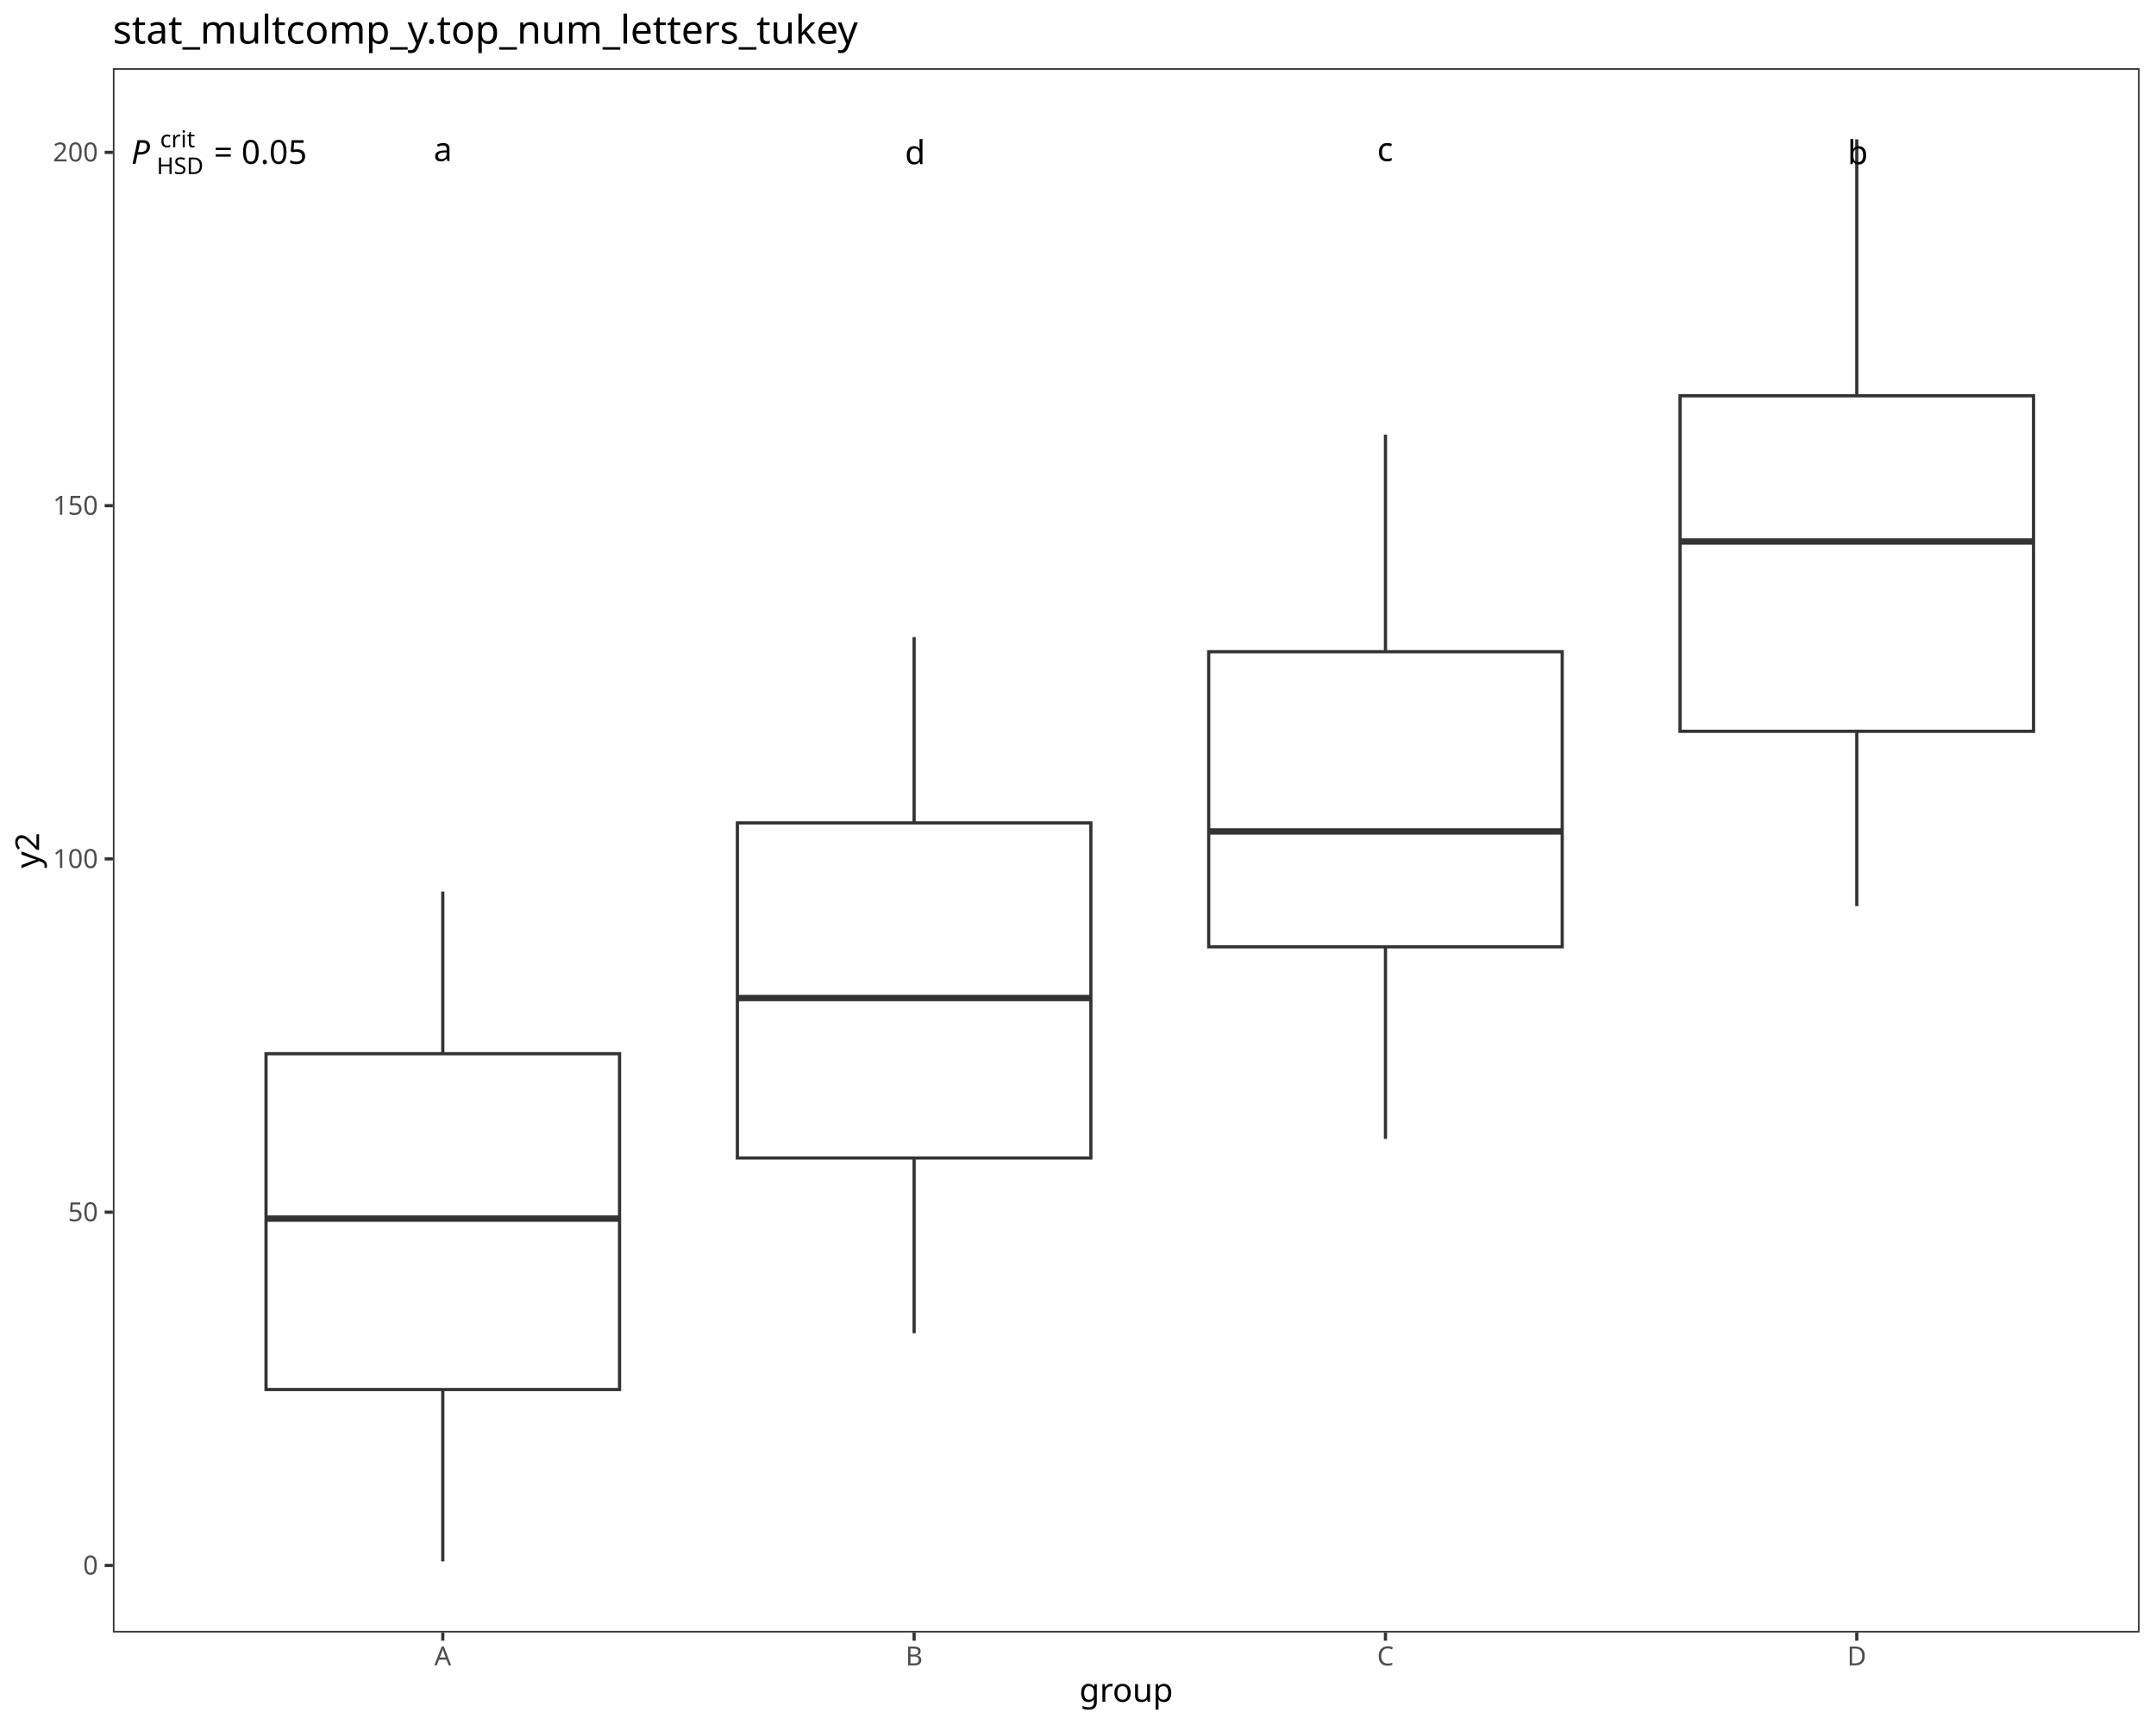
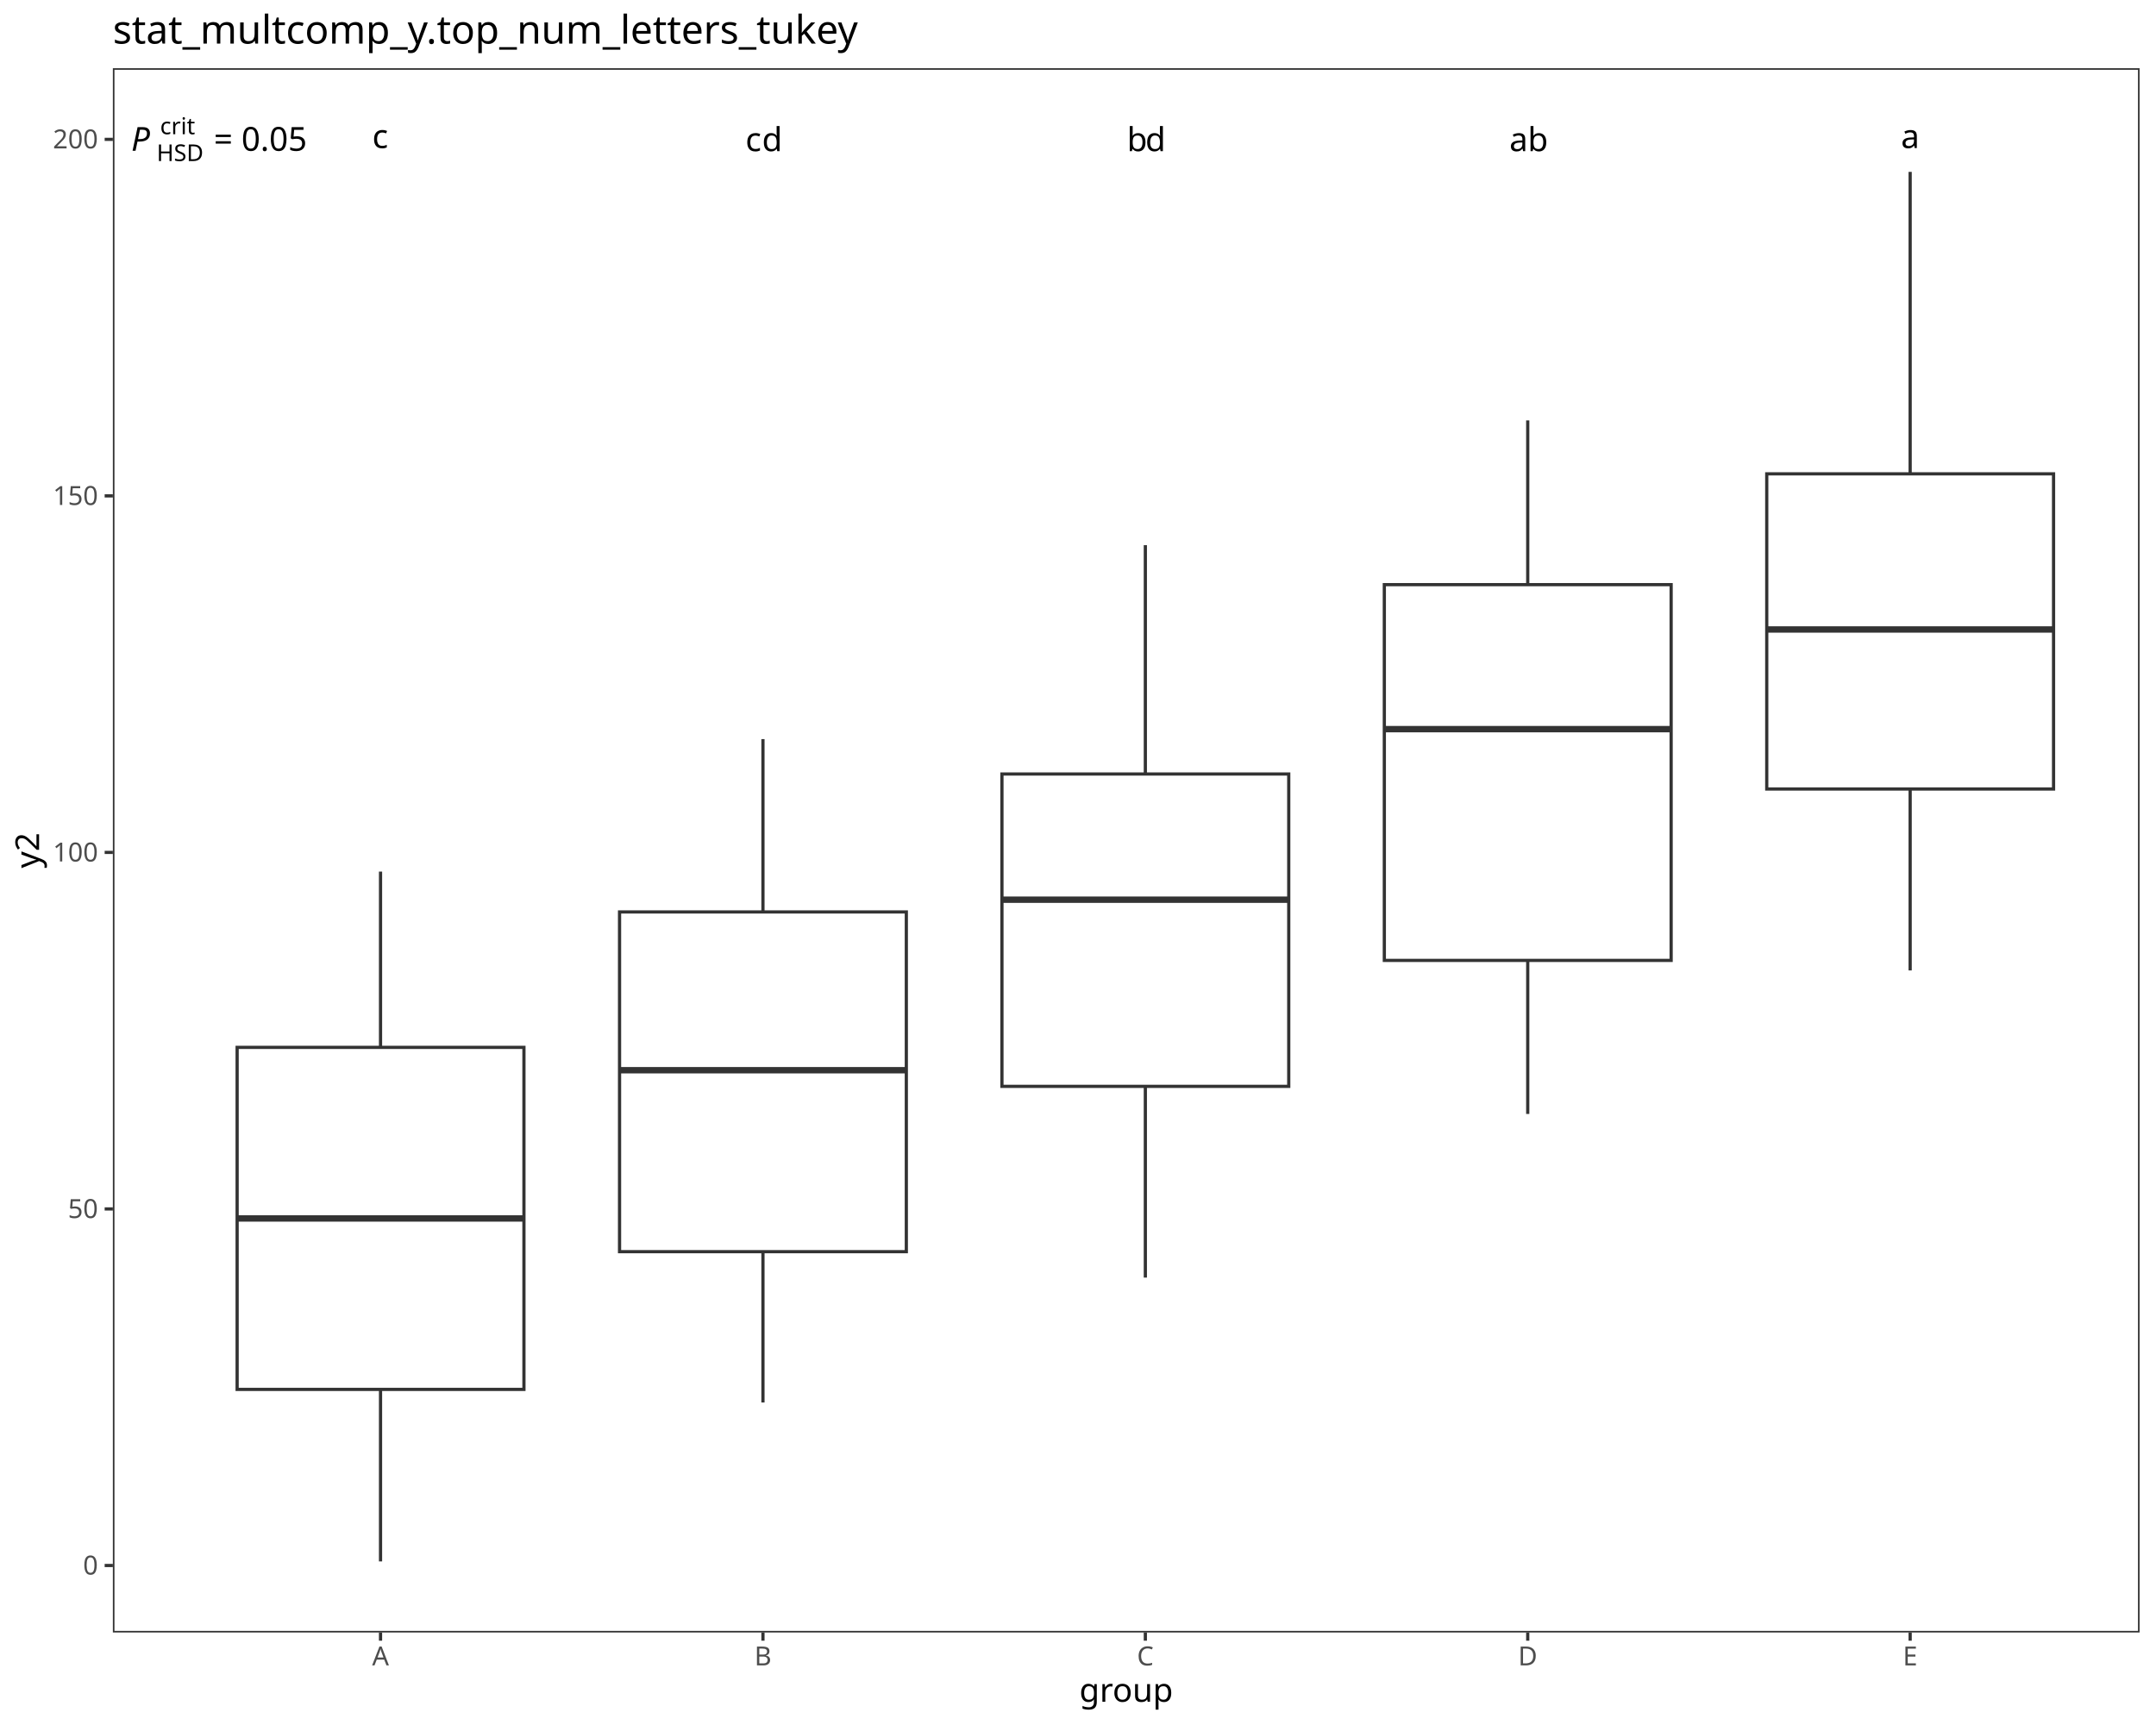
<svg xmlns="http://www.w3.org/2000/svg" class="svglite" data-engine-version="2.0" width="720.00pt" height="576.00pt" viewBox="0 0 720.00 576.00">
  <defs>
    <style type="text/css">
    .svglite line, .svglite polyline, .svglite polygon, .svglite path, .svglite rect, .svglite circle {
      fill: none;
      stroke: #000000;
      stroke-linecap: round;
      stroke-linejoin: round;
      stroke-miterlimit: 10.00;
    }
  </style>
  </defs>
  <rect width="100%" height="100%" style="stroke: none; fill: #FFFFFF;" />
  <defs>
    <clipPath id="cpMC4wMHw3MjAuMDB8MC4wMHw1NzYuMDA=">
      <rect x="0.00" y="0.00" width="720.00" height="576.00" />
    </clipPath>
  </defs>
  <g clip-path="url(#cpMC4wMHw3MjAuMDB8MC4wMHw1NzYuMDA=)">
    <rect x="0.00" y="0.00" width="720.00" height="576.00" style="stroke-width: 1.07; stroke: #FFFFFF; fill: #FFFFFF;" />
  </g>
  <defs>
    <clipPath id="cpMzcuNjl8NzE0LjUyfDIyLjc4fDU0NS4xMQ==">
      <rect x="37.69" y="22.78" width="676.83" height="522.33" />
    </clipPath>
  </defs>
  <g clip-path="url(#cpMzcuNjl8NzE0LjUyfDIyLjc4fDU0NS4xMQ==)">
    <rect x="37.69" y="22.78" width="676.83" height="522.33" style="stroke-width: 1.07; stroke: none; fill: #FFFFFF;" />
-     <line x1="147.87" y1="351.85" x2="147.87" y2="297.70" style="stroke-width: 1.07; stroke: #333333; stroke-linecap: butt;" />
-     <line x1="147.87" y1="463.98" x2="147.87" y2="521.37" style="stroke-width: 1.07; stroke: #333333; stroke-linecap: butt;" />
-     <polygon points="88.84,351.85 88.84,463.98 206.90,463.98 206.90,351.85 88.84,351.85 " style="stroke-width: 1.07; stroke: #333333; stroke-linecap: butt; stroke-linejoin: miter; fill: #FFFFFF;" />
-     <line x1="88.84" y1="406.91" x2="206.90" y2="406.91" style="stroke-width: 2.13; stroke: #333333; stroke-linecap: butt; stroke-linejoin: miter;" />
-     <line x1="305.27" y1="274.78" x2="305.27" y2="212.74" style="stroke-width: 1.07; stroke: #333333; stroke-linecap: butt;" />
-     <line x1="305.27" y1="386.67" x2="305.27" y2="445.19" style="stroke-width: 1.07; stroke: #333333; stroke-linecap: butt;" />
-     <polygon points="246.25,274.78 246.25,386.67 364.30,386.67 364.30,274.78 246.25,274.78 " style="stroke-width: 1.07; stroke: #333333; stroke-linecap: butt; stroke-linejoin: miter; fill: #FFFFFF;" />
-     <line x1="246.25" y1="333.26" x2="364.30" y2="333.26" style="stroke-width: 2.13; stroke: #333333; stroke-linecap: butt; stroke-linejoin: miter;" />
-     <line x1="462.68" y1="217.62" x2="462.68" y2="145.14" style="stroke-width: 1.07; stroke: #333333; stroke-linecap: butt;" />
-     <line x1="462.68" y1="316.15" x2="462.68" y2="380.29" style="stroke-width: 1.07; stroke: #333333; stroke-linecap: butt;" />
-     <polygon points="403.65,217.62 403.65,316.15 521.70,316.15 521.70,217.62 403.65,217.62 " style="stroke-width: 1.07; stroke: #333333; stroke-linecap: butt; stroke-linejoin: miter; fill: #FFFFFF;" />
-     <line x1="403.65" y1="277.62" x2="521.70" y2="277.62" style="stroke-width: 2.13; stroke: #333333; stroke-linecap: butt; stroke-linejoin: miter;" />
-     <line x1="620.08" y1="132.16" x2="620.08" y2="46.53" style="stroke-width: 1.07; stroke: #333333; stroke-linecap: butt;" />
-     <line x1="620.08" y1="244.19" x2="620.08" y2="302.55" style="stroke-width: 1.07; stroke: #333333; stroke-linecap: butt;" />
-     <polygon points="561.05,132.16 561.05,244.19 679.10,244.19 679.10,132.16 561.05,132.16 " style="stroke-width: 1.07; stroke: #333333; stroke-linecap: butt; stroke-linejoin: miter; fill: #FFFFFF;" />
-     <line x1="561.05" y1="180.82" x2="679.10" y2="180.82" style="stroke-width: 2.13; stroke: #333333; stroke-linecap: butt; stroke-linejoin: miter;" />
-     <text x="37.69" y="54.70" style="font-size: 11.04px; font-family: sans;" textLength="6.13px" lengthAdjust="spacingAndGlyphs">  </text>
-     <text x="43.82" y="54.70" style="font-size: 11.04px; font-style: italic; font-family: sans;" textLength="7.37px" lengthAdjust="spacingAndGlyphs">P</text>
-     <text x="52.33" y="58.12" style="font-size: 7.73px; font-family: sans;" textLength="16.32px" lengthAdjust="spacingAndGlyphs">HSD</text>
-     <text x="53.47" y="49.16" style="font-size: 7.73px; font-family: sans;" textLength="10.30px" lengthAdjust="spacingAndGlyphs">crit</text>
-     <text x="68.65" y="54.70" style="font-size: 11.04px; font-family: sans;" textLength="2.76px" lengthAdjust="spacingAndGlyphs"> </text>
-     <text x="71.41" y="54.70" style="font-size: 11.04px; font-family: sans;" textLength="6.45px" lengthAdjust="spacingAndGlyphs">=</text>
-     <text x="77.86" y="54.70" style="font-size: 11.04px; font-family: sans;" textLength="2.76px" lengthAdjust="spacingAndGlyphs"> </text>
-     <text x="80.62" y="54.70" style="font-size: 11.04px; font-family: sans;" textLength="21.49px" lengthAdjust="spacingAndGlyphs">0.05</text>
-     <text x="144.80" y="53.79" style="font-size: 11.04px; font-family: sans;" textLength="6.14px" lengthAdjust="spacingAndGlyphs">a</text>
-     <text x="302.20" y="54.82" style="font-size: 11.04px; font-family: sans;" textLength="6.14px" lengthAdjust="spacingAndGlyphs">d</text>
-     <text x="459.91" y="53.79" style="font-size: 11.04px; font-family: sans;" textLength="5.52px" lengthAdjust="spacingAndGlyphs">c</text>
-     <text x="617.01" y="54.82" style="font-size: 11.04px; font-family: sans;" textLength="6.14px" lengthAdjust="spacingAndGlyphs">b</text>
+     <line x1="127.08" y1="349.73" x2="127.08" y2="291.04" style="stroke-width: 1.07; stroke: #333333; stroke-linecap: butt;" />
+     <line x1="127.08" y1="463.94" x2="127.08" y2="521.37" style="stroke-width: 1.07; stroke: #333333; stroke-linecap: butt;" />
+     <polygon points="79.19,349.73 79.19,463.94 174.97,463.94 174.97,349.73 79.19,349.73 " style="stroke-width: 1.07; stroke: #333333; stroke-linecap: butt; stroke-linejoin: miter; fill: #FFFFFF;" />
+     <line x1="79.19" y1="406.86" x2="174.97" y2="406.86" style="stroke-width: 2.13; stroke: #333333; stroke-linecap: butt; stroke-linejoin: miter;" />
+     <line x1="254.79" y1="304.51" x2="254.79" y2="246.80" style="stroke-width: 1.07; stroke: #333333; stroke-linecap: butt;" />
+     <line x1="254.79" y1="417.95" x2="254.79" y2="468.30" style="stroke-width: 1.07; stroke: #333333; stroke-linecap: butt;" />
+     <polygon points="206.90,304.51 206.90,417.95 302.67,417.95 302.67,304.51 206.90,304.51 " style="stroke-width: 1.07; stroke: #333333; stroke-linecap: butt; stroke-linejoin: miter; fill: #FFFFFF;" />
+     <line x1="206.90" y1="357.36" x2="302.67" y2="357.36" style="stroke-width: 2.13; stroke: #333333; stroke-linecap: butt; stroke-linejoin: miter;" />
+     <line x1="382.49" y1="258.45" x2="382.49" y2="182.03" style="stroke-width: 1.07; stroke: #333333; stroke-linecap: butt;" />
+     <line x1="382.49" y1="362.75" x2="382.49" y2="426.61" style="stroke-width: 1.07; stroke: #333333; stroke-linecap: butt;" />
+     <polygon points="334.60,258.45 334.60,362.75 430.38,362.75 430.38,258.45 334.60,258.45 " style="stroke-width: 1.07; stroke: #333333; stroke-linecap: butt; stroke-linejoin: miter; fill: #FFFFFF;" />
+     <line x1="334.60" y1="300.42" x2="430.38" y2="300.42" style="stroke-width: 2.13; stroke: #333333; stroke-linecap: butt; stroke-linejoin: miter;" />
+     <line x1="510.19" y1="195.22" x2="510.19" y2="140.37" style="stroke-width: 1.07; stroke: #333333; stroke-linecap: butt;" />
+     <line x1="510.19" y1="320.69" x2="510.19" y2="371.96" style="stroke-width: 1.07; stroke: #333333; stroke-linecap: butt;" />
+     <polygon points="462.30,195.22 462.30,320.69 558.08,320.69 558.08,195.22 462.30,195.22 " style="stroke-width: 1.07; stroke: #333333; stroke-linecap: butt; stroke-linejoin: miter; fill: #FFFFFF;" />
+     <line x1="462.30" y1="243.47" x2="558.08" y2="243.47" style="stroke-width: 2.13; stroke: #333333; stroke-linecap: butt; stroke-linejoin: miter;" />
+     <line x1="637.90" y1="158.22" x2="637.90" y2="57.39" style="stroke-width: 1.07; stroke: #333333; stroke-linecap: butt;" />
+     <line x1="637.90" y1="263.46" x2="637.90" y2="324.04" style="stroke-width: 1.07; stroke: #333333; stroke-linecap: butt;" />
+     <polygon points="590.01,158.22 590.01,263.46 685.79,263.46 685.79,158.22 590.01,158.22 " style="stroke-width: 1.07; stroke: #333333; stroke-linecap: butt; stroke-linejoin: miter; fill: #FFFFFF;" />
+     <line x1="590.01" y1="210.19" x2="685.79" y2="210.19" style="stroke-width: 2.13; stroke: #333333; stroke-linecap: butt; stroke-linejoin: miter;" />
+     <text x="37.69" y="50.35" style="font-size: 11.04px; font-family: sans;" textLength="6.13px" lengthAdjust="spacingAndGlyphs">  </text>
+     <text x="43.82" y="50.35" style="font-size: 11.04px; font-style: italic; font-family: sans;" textLength="7.37px" lengthAdjust="spacingAndGlyphs">P</text>
+     <text x="52.33" y="53.77" style="font-size: 7.73px; font-family: sans;" textLength="16.32px" lengthAdjust="spacingAndGlyphs">HSD</text>
+     <text x="53.47" y="44.81" style="font-size: 7.73px; font-family: sans;" textLength="10.30px" lengthAdjust="spacingAndGlyphs">crit</text>
+     <text x="68.65" y="50.35" style="font-size: 11.04px; font-family: sans;" textLength="2.76px" lengthAdjust="spacingAndGlyphs"> </text>
+     <text x="71.41" y="50.35" style="font-size: 11.04px; font-family: sans;" textLength="6.45px" lengthAdjust="spacingAndGlyphs">=</text>
+     <text x="77.86" y="50.35" style="font-size: 11.04px; font-family: sans;" textLength="2.76px" lengthAdjust="spacingAndGlyphs"> </text>
+     <text x="80.62" y="50.35" style="font-size: 11.04px; font-family: sans;" textLength="21.49px" lengthAdjust="spacingAndGlyphs">0.05</text>
+     <text x="124.32" y="49.44" style="font-size: 11.04px; font-family: sans;" textLength="5.52px" lengthAdjust="spacingAndGlyphs">c</text>
+     <text x="248.95" y="50.47" style="font-size: 11.04px; font-family: sans;" textLength="5.52px" lengthAdjust="spacingAndGlyphs">c</text>
+     <text x="254.48" y="50.47" style="font-size: 11.04px; font-family: sans;" textLength="6.14px" lengthAdjust="spacingAndGlyphs">d</text>
+     <text x="376.35" y="50.47" style="font-size: 11.04px; font-family: sans;" textLength="6.14px" lengthAdjust="spacingAndGlyphs">b</text>
+     <text x="382.49" y="50.47" style="font-size: 11.04px; font-family: sans;" textLength="6.14px" lengthAdjust="spacingAndGlyphs">d</text>
+     <text x="504.05" y="50.47" style="font-size: 11.04px; font-family: sans;" textLength="6.14px" lengthAdjust="spacingAndGlyphs">a</text>
+     <text x="510.19" y="50.47" style="font-size: 11.04px; font-family: sans;" textLength="6.14px" lengthAdjust="spacingAndGlyphs">b</text>
+     <text x="634.83" y="49.44" style="font-size: 11.04px; font-family: sans;" textLength="6.14px" lengthAdjust="spacingAndGlyphs">a</text>
    <rect x="37.69" y="22.78" width="676.83" height="522.33" style="stroke-width: 1.07; stroke: #333333;" />
  </g>
  <g clip-path="url(#cpMC4wMHw3MjAuMDB8MC4wMHw1NzYuMDA=)">
-     <text x="32.76" y="525.75" text-anchor="end" style="font-size: 8.80px; fill: #4D4D4D; font-family: sans;" textLength="4.89px" lengthAdjust="spacingAndGlyphs">0</text>
-     <text x="32.76" y="407.79" text-anchor="end" style="font-size: 8.80px; fill: #4D4D4D; font-family: sans;" textLength="9.79px" lengthAdjust="spacingAndGlyphs">50</text>
-     <text x="32.76" y="289.83" text-anchor="end" style="font-size: 8.80px; fill: #4D4D4D; font-family: sans;" textLength="14.68px" lengthAdjust="spacingAndGlyphs">100</text>
-     <text x="32.76" y="171.87" text-anchor="end" style="font-size: 8.80px; fill: #4D4D4D; font-family: sans;" textLength="14.68px" lengthAdjust="spacingAndGlyphs">150</text>
-     <text x="32.76" y="53.90" text-anchor="end" style="font-size: 8.80px; fill: #4D4D4D; font-family: sans;" textLength="14.68px" lengthAdjust="spacingAndGlyphs">200</text>
-     <polyline points="34.95,522.72 37.69,522.72 " style="stroke-width: 1.07; stroke: #333333; stroke-linecap: butt;" />
-     <polyline points="34.95,404.76 37.69,404.76 " style="stroke-width: 1.07; stroke: #333333; stroke-linecap: butt;" />
-     <polyline points="34.95,286.80 37.69,286.80 " style="stroke-width: 1.07; stroke: #333333; stroke-linecap: butt;" />
-     <polyline points="34.95,168.84 37.69,168.84 " style="stroke-width: 1.07; stroke: #333333; stroke-linecap: butt;" />
-     <polyline points="34.95,50.88 37.69,50.88 " style="stroke-width: 1.07; stroke: #333333; stroke-linecap: butt;" />
-     <polyline points="147.87,547.85 147.87,545.11 " style="stroke-width: 1.07; stroke: #333333; stroke-linecap: butt;" />
-     <polyline points="305.27,547.85 305.27,545.11 " style="stroke-width: 1.07; stroke: #333333; stroke-linecap: butt;" />
-     <polyline points="462.68,547.85 462.68,545.11 " style="stroke-width: 1.07; stroke: #333333; stroke-linecap: butt;" />
-     <polyline points="620.08,547.85 620.08,545.11 " style="stroke-width: 1.07; stroke: #333333; stroke-linecap: butt;" />
-     <text x="147.87" y="556.10" text-anchor="middle" style="font-size: 8.80px; fill: #4D4D4D; font-family: sans;" textLength="5.87px" lengthAdjust="spacingAndGlyphs">A</text>
-     <text x="305.27" y="556.10" text-anchor="middle" style="font-size: 8.80px; fill: #4D4D4D; font-family: sans;" textLength="5.87px" lengthAdjust="spacingAndGlyphs">B</text>
-     <text x="462.68" y="556.10" text-anchor="middle" style="font-size: 8.80px; fill: #4D4D4D; font-family: sans;" textLength="6.36px" lengthAdjust="spacingAndGlyphs">C</text>
-     <text x="620.08" y="556.10" text-anchor="middle" style="font-size: 8.80px; fill: #4D4D4D; font-family: sans;" textLength="6.36px" lengthAdjust="spacingAndGlyphs">D</text>
+     <text x="32.76" y="525.76" text-anchor="end" style="font-size: 8.80px; fill: #4D4D4D; font-family: sans;" textLength="4.89px" lengthAdjust="spacingAndGlyphs">0</text>
+     <text x="32.76" y="406.71" text-anchor="end" style="font-size: 8.80px; fill: #4D4D4D; font-family: sans;" textLength="9.79px" lengthAdjust="spacingAndGlyphs">50</text>
+     <text x="32.76" y="287.66" text-anchor="end" style="font-size: 8.80px; fill: #4D4D4D; font-family: sans;" textLength="14.68px" lengthAdjust="spacingAndGlyphs">100</text>
+     <text x="32.76" y="168.61" text-anchor="end" style="font-size: 8.80px; fill: #4D4D4D; font-family: sans;" textLength="14.68px" lengthAdjust="spacingAndGlyphs">150</text>
+     <text x="32.76" y="49.55" text-anchor="end" style="font-size: 8.80px; fill: #4D4D4D; font-family: sans;" textLength="14.68px" lengthAdjust="spacingAndGlyphs">200</text>
+     <polyline points="34.95,522.74 37.69,522.74 " style="stroke-width: 1.07; stroke: #333333; stroke-linecap: butt;" />
+     <polyline points="34.95,403.68 37.69,403.68 " style="stroke-width: 1.07; stroke: #333333; stroke-linecap: butt;" />
+     <polyline points="34.95,284.63 37.69,284.63 " style="stroke-width: 1.07; stroke: #333333; stroke-linecap: butt;" />
+     <polyline points="34.95,165.58 37.69,165.58 " style="stroke-width: 1.07; stroke: #333333; stroke-linecap: butt;" />
+     <polyline points="34.95,46.53 37.69,46.53 " style="stroke-width: 1.07; stroke: #333333; stroke-linecap: butt;" />
+     <polyline points="127.08,547.85 127.08,545.11 " style="stroke-width: 1.07; stroke: #333333; stroke-linecap: butt;" />
+     <polyline points="254.79,547.85 254.79,545.11 " style="stroke-width: 1.07; stroke: #333333; stroke-linecap: butt;" />
+     <polyline points="382.49,547.85 382.49,545.11 " style="stroke-width: 1.07; stroke: #333333; stroke-linecap: butt;" />
+     <polyline points="510.19,547.85 510.19,545.11 " style="stroke-width: 1.07; stroke: #333333; stroke-linecap: butt;" />
+     <polyline points="637.90,547.85 637.90,545.11 " style="stroke-width: 1.07; stroke: #333333; stroke-linecap: butt;" />
+     <text x="127.08" y="556.10" text-anchor="middle" style="font-size: 8.80px; fill: #4D4D4D; font-family: sans;" textLength="5.87px" lengthAdjust="spacingAndGlyphs">A</text>
+     <text x="254.79" y="556.10" text-anchor="middle" style="font-size: 8.80px; fill: #4D4D4D; font-family: sans;" textLength="5.87px" lengthAdjust="spacingAndGlyphs">B</text>
+     <text x="382.49" y="556.10" text-anchor="middle" style="font-size: 8.80px; fill: #4D4D4D; font-family: sans;" textLength="6.36px" lengthAdjust="spacingAndGlyphs">C</text>
+     <text x="510.19" y="556.10" text-anchor="middle" style="font-size: 8.80px; fill: #4D4D4D; font-family: sans;" textLength="6.36px" lengthAdjust="spacingAndGlyphs">D</text>
+     <text x="637.90" y="556.10" text-anchor="middle" style="font-size: 8.80px; fill: #4D4D4D; font-family: sans;" textLength="5.87px" lengthAdjust="spacingAndGlyphs">E</text>
    <text x="376.10" y="568.24" text-anchor="middle" style="font-size: 11.00px; font-family: sans;" textLength="28.14px" lengthAdjust="spacingAndGlyphs">group</text>
    <text transform="translate(13.05,283.95) rotate(-90)" text-anchor="middle" style="font-size: 11.00px; font-family: sans;" textLength="11.62px" lengthAdjust="spacingAndGlyphs">y2</text>
    <text x="37.69" y="14.56" style="font-size: 13.20px; font-family: sans;" textLength="237.04px" lengthAdjust="spacingAndGlyphs">stat_multcomp_y.top_num_letters_tukey</text>
  </g>
</svg>
